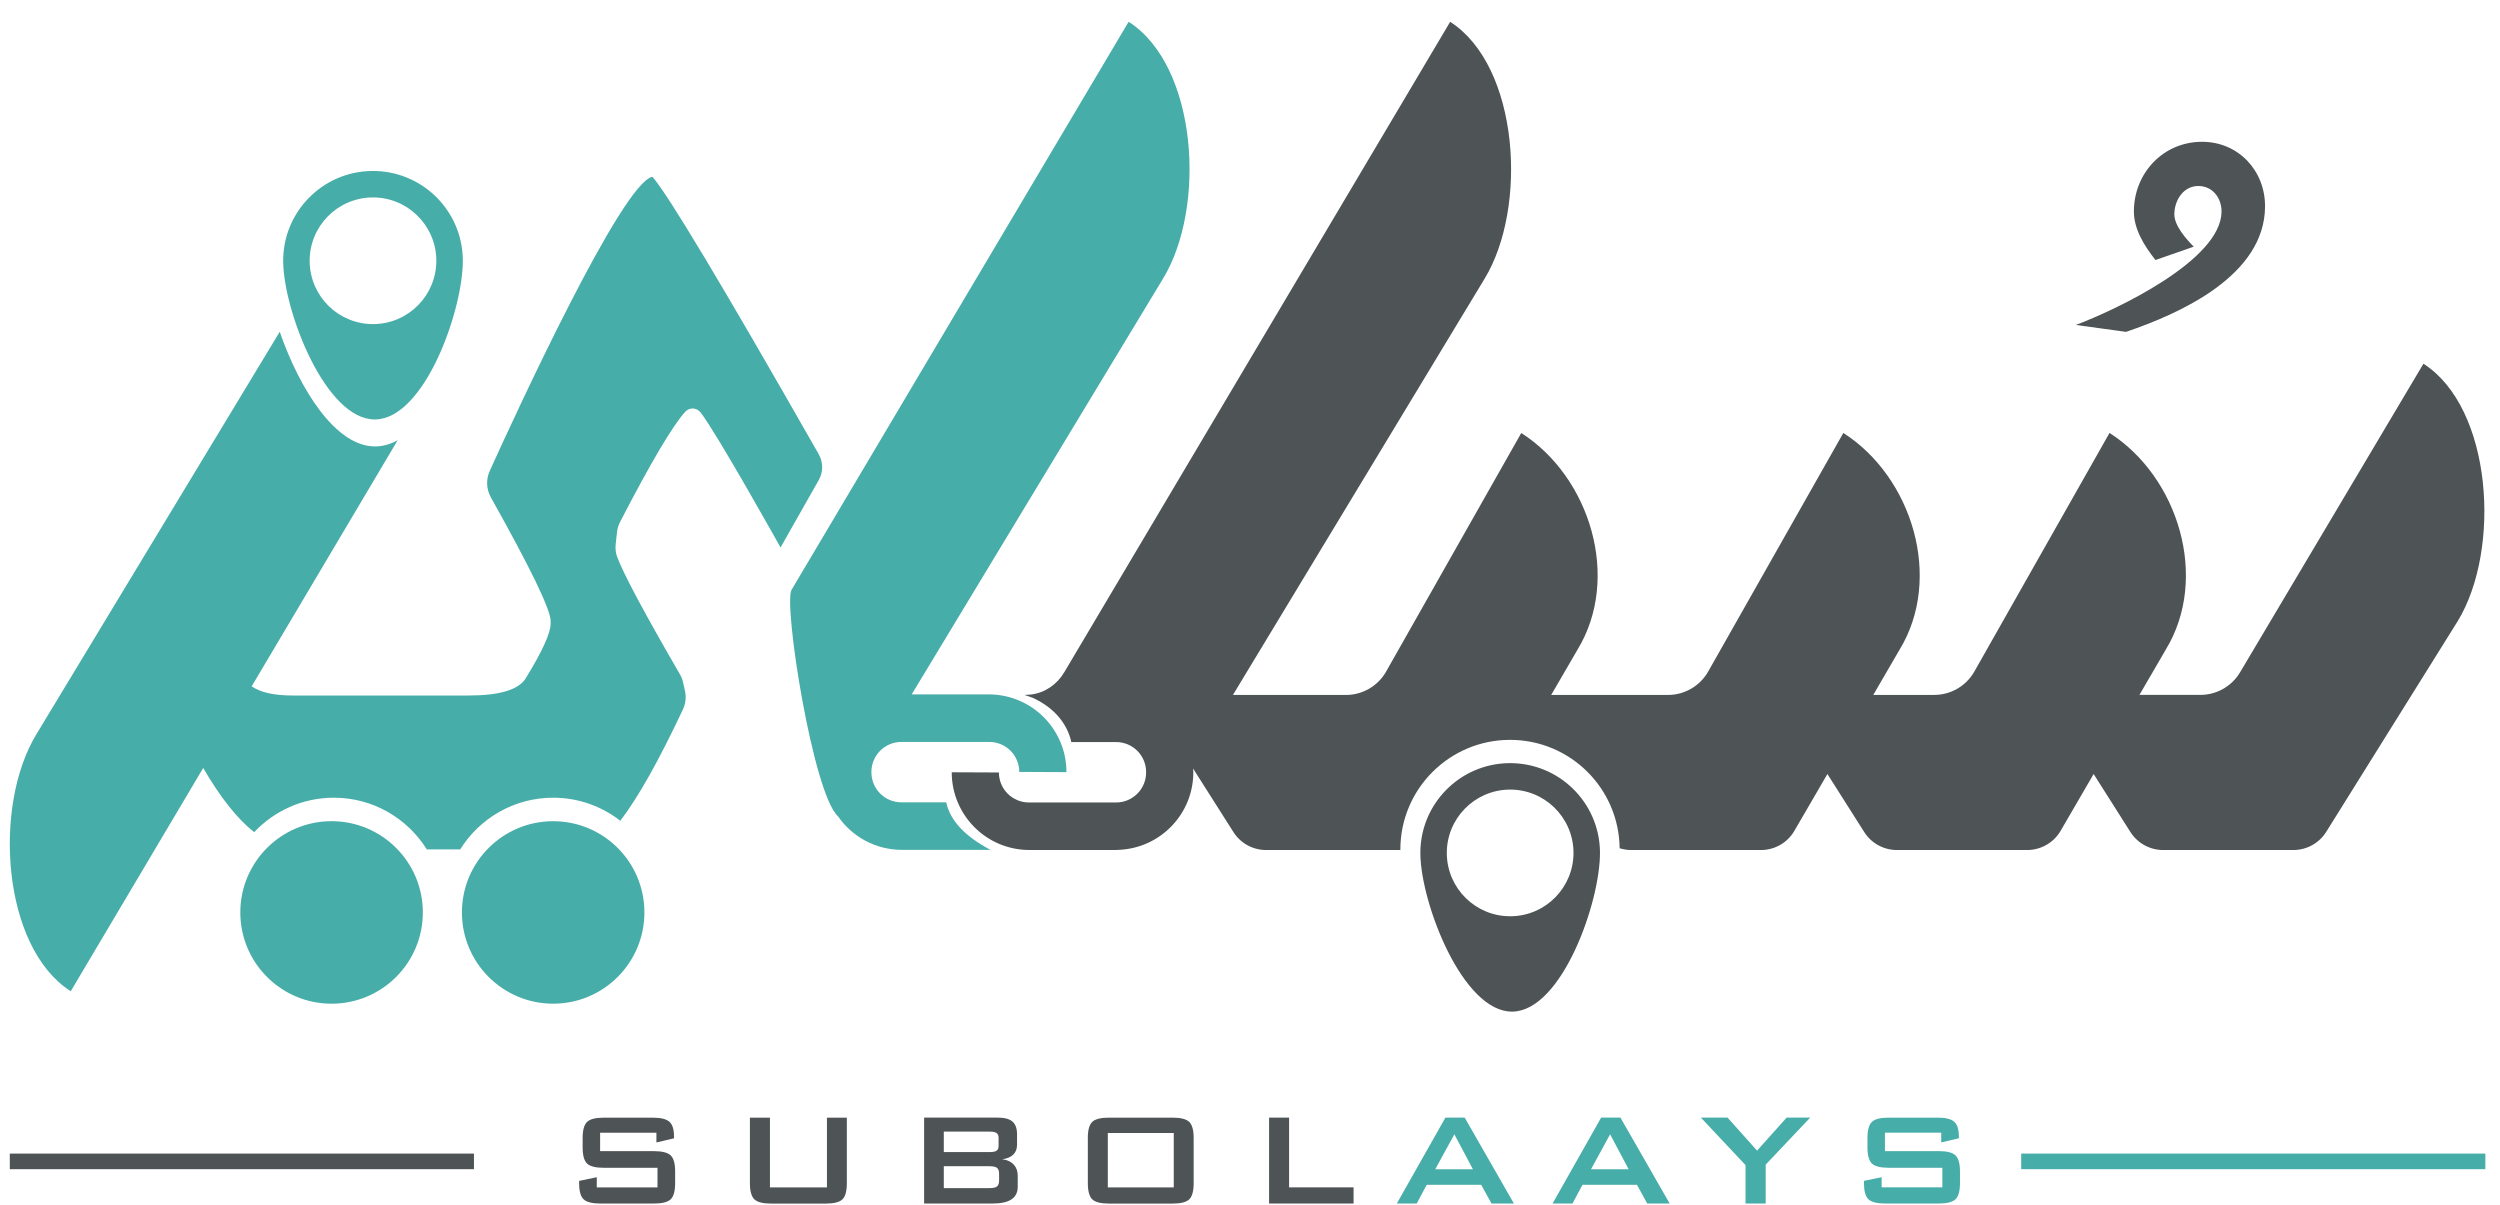
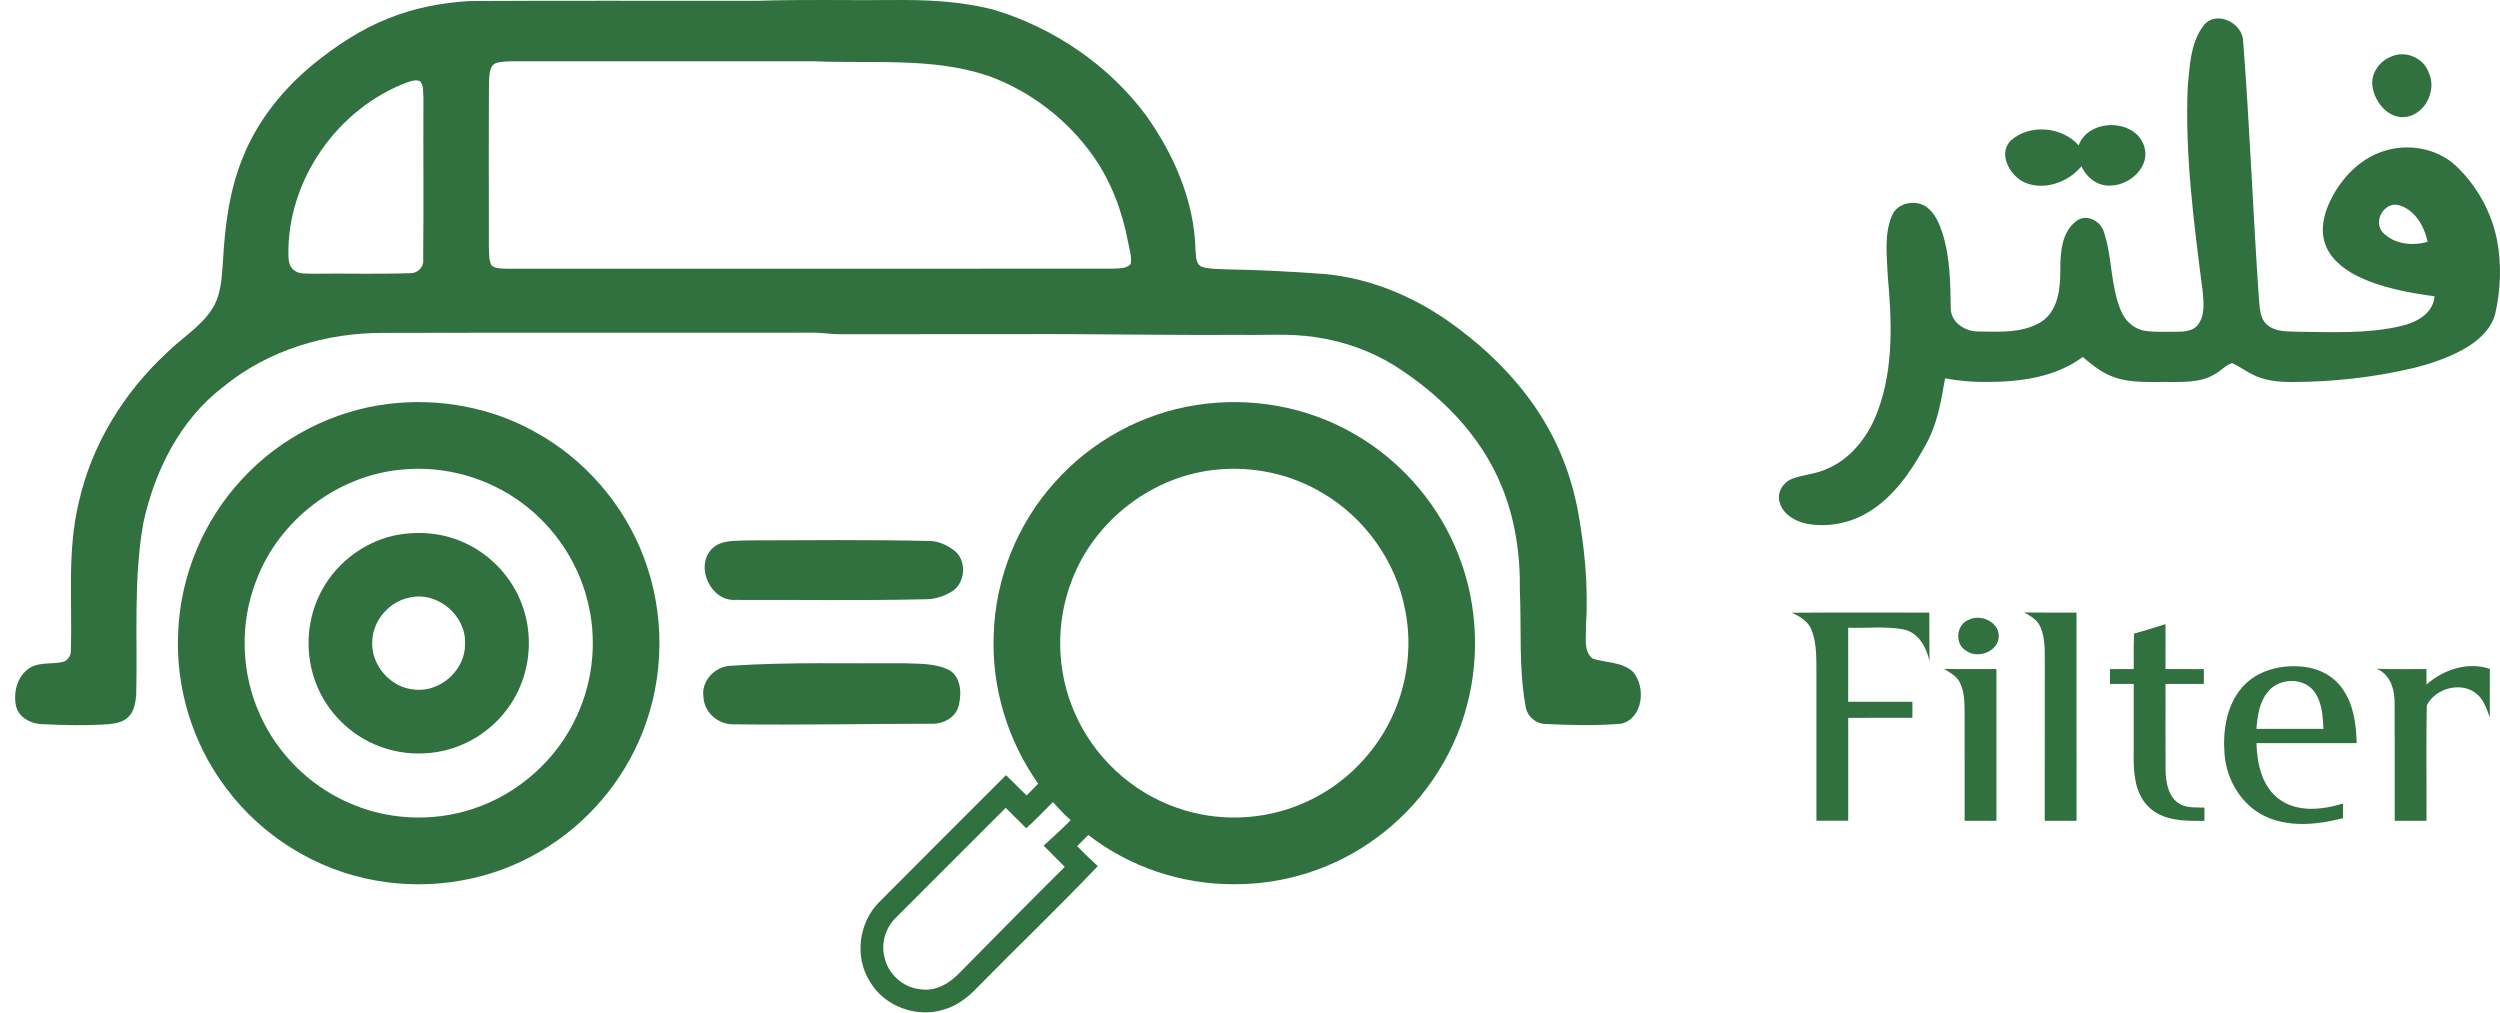
- <svg xmlns="http://www.w3.org/2000/svg" width="110" height="53" viewBox="0 0 110 53" fill="none">
-   <path d="M93.544 14.602L91.335 14.298C93.085 13.644 97.74 11.451 97.748 9.308C97.75 8.715 97.356 8.185 96.73 8.184C96.071 8.182 95.673 8.807 95.671 9.433C95.67 9.928 96.196 10.523 96.524 10.854L94.84 11.441C94.347 10.813 93.888 10.086 93.891 9.295C93.897 7.613 95.186 6.233 96.901 6.239C98.484 6.244 99.667 7.501 99.662 9.084C99.651 12.116 95.953 13.786 93.544 14.602Z" fill="#4E5356" />
-   <path d="M14.589 44.163C16.807 44.163 18.605 42.365 18.605 40.148C18.605 37.93 16.807 36.132 14.589 36.132C12.371 36.132 10.574 37.93 10.574 40.148C10.574 42.365 12.371 44.163 14.589 44.163Z" fill="#47ada9" />
-   <path d="M66.391 33.578C64.209 33.609 62.465 35.403 62.496 37.585C62.527 39.767 64.364 44.542 66.546 44.511C68.728 44.48 70.429 39.655 70.399 37.473C70.367 35.291 68.573 33.547 66.391 33.578ZM66.486 40.315C64.948 40.337 63.683 39.107 63.66 37.568C63.638 36.029 64.869 34.765 66.408 34.742C67.946 34.721 69.211 35.951 69.234 37.489C69.255 39.028 68.025 40.294 66.486 40.315Z" fill="#4E5356" />
-   <path d="M24.339 44.162C26.556 44.162 28.354 42.364 28.354 40.148C28.354 37.931 26.556 36.133 24.339 36.133C22.122 36.133 20.325 37.931 20.325 40.148C20.325 42.364 22.122 44.162 24.339 44.162Z" fill="#47ada9" />
-   <path d="M49.66 0.958L34.828 25.953C34.463 26.573 35.766 34.906 36.871 35.917V35.916C37.488 36.809 38.517 37.394 39.685 37.394H43.581C42.51 36.826 41.814 36.142 41.634 35.303H39.661C38.933 35.303 38.342 34.712 38.342 33.983V33.964C38.342 33.236 38.933 32.645 39.661 32.645H43.529C44.257 32.645 44.848 33.235 44.848 33.964L46.924 33.974C46.924 32.084 45.393 30.553 43.504 30.553H40.114L51.167 12.27C53.09 9.123 52.691 2.896 49.66 0.958Z" fill="#47ada9" />
-   <path d="M106.631 16.004L98.568 29.573C98.203 30.193 97.537 30.575 96.818 30.575H94.136L95.29 28.59C97.214 25.442 95.851 20.987 92.819 19.049L86.856 29.575C86.492 30.194 85.826 30.576 85.106 30.576H82.424L83.578 28.591C85.501 25.444 84.139 20.988 81.107 19.05L75.144 29.576C74.779 30.195 74.113 30.577 73.394 30.577H68.253L69.406 28.592C71.33 25.445 69.968 20.989 66.936 19.052L60.973 29.577C60.608 30.197 59.942 30.578 59.223 30.578H54.249L65.315 12.275C67.238 9.127 66.839 2.899 63.807 0.961L46.828 29.578C46.511 30.117 45.969 30.49 45.358 30.559C45.288 30.567 45.122 30.579 45.077 30.579C45.077 30.579 45.368 30.67 45.459 30.713C46.424 31.159 46.973 31.884 47.138 32.651H49.11C49.838 32.651 50.429 33.241 50.429 33.97V33.989C50.429 34.717 49.838 35.309 49.11 35.309H45.271C44.543 35.309 43.952 34.719 43.952 33.989L41.876 33.98C41.876 35.869 43.407 37.4 45.296 37.4H49.085C49.112 37.4 49.139 37.397 49.166 37.397L49.164 37.4C49.18 37.4 49.197 37.394 49.214 37.394C51.043 37.326 52.506 35.826 52.506 33.981C52.506 33.925 52.5 33.871 52.497 33.816L54.27 36.61C54.582 37.103 55.125 37.401 55.709 37.401H61.617C61.617 37.394 61.616 37.387 61.616 37.38C61.616 34.715 63.777 32.554 66.442 32.554C69.088 32.554 71.235 34.684 71.264 37.323C71.422 37.37 71.584 37.401 71.752 37.401H77.481C78.075 37.401 78.627 37.093 78.936 36.585L80.406 34.057L82.026 36.61C82.338 37.103 82.882 37.401 83.466 37.401H89.195C89.788 37.401 90.34 37.093 90.65 36.585L92.12 34.057L93.739 36.61C94.052 37.103 94.595 37.401 95.179 37.401H100.909C101.502 37.401 102.054 37.093 102.364 36.585L108.143 27.324C110.061 24.171 109.663 17.942 106.631 16.004Z" fill="#4E5356" />
-   <path d="M16.355 7.523C14.173 7.554 12.429 9.347 12.46 11.53C12.491 13.712 14.328 18.487 16.51 18.456C18.693 18.425 20.393 13.6 20.364 11.418C20.333 9.235 18.538 7.492 16.355 7.523ZM16.451 14.26C14.912 14.282 13.648 13.052 13.625 11.513C13.603 9.974 14.833 8.71 16.372 8.687C17.911 8.666 19.175 9.896 19.198 11.434C19.219 12.973 17.989 14.238 16.451 14.26Z" fill="#47ada9" />
-   <path d="M35.913 19.79C31.762 12.511 29.36 8.506 28.705 7.778C27.367 8.051 22.719 18.137 21.548 20.721C21.378 21.097 21.399 21.53 21.601 21.89C23.352 25.015 24.228 26.827 24.228 27.325V27.435C24.228 27.853 23.863 28.654 23.136 29.838C22.826 30.347 21.989 30.602 20.625 30.602H12.871C12.054 30.602 11.458 30.465 11.073 30.199L17.497 19.371C17.185 19.541 16.861 19.638 16.528 19.643C14.759 19.668 13.179 17.102 12.308 14.599L1.605 32.301C-0.319 35.449 0.08 41.677 3.112 43.615L8.941 33.791C9.688 35.078 10.435 36.024 11.183 36.616C12.062 35.684 13.306 35.099 14.689 35.099C16.416 35.099 17.927 36.009 18.779 37.373H20.249C21.101 36.009 22.613 35.099 24.34 35.099C25.454 35.099 26.477 35.48 27.293 36.114C28.074 35.096 28.993 33.462 30.051 31.21C30.168 30.96 30.2 30.674 30.14 30.405L30.053 30.015C30.027 29.897 29.981 29.781 29.92 29.676C28.355 26.976 27.434 25.253 27.156 24.507C27.087 24.322 27.069 24.124 27.092 23.928L27.149 23.411C27.167 23.255 27.214 23.099 27.286 22.96C28.634 20.355 29.589 18.741 30.149 18.118C30.334 17.913 30.66 17.931 30.828 18.149C31.568 19.113 34.344 24.089 34.344 24.089L36.027 21.119C36.226 20.768 36.225 20.337 36.025 19.988L35.913 19.79Z" fill="#47ada9" />
-   <path d="M28.88 49.839H26.405V50.65H28.762C29.132 50.65 29.382 50.713 29.512 50.84C29.642 50.966 29.706 51.201 29.706 51.544V52.062C29.706 52.406 29.641 52.641 29.512 52.767C29.382 52.893 29.132 52.956 28.762 52.956H26.426C26.057 52.956 25.807 52.893 25.677 52.767C25.547 52.641 25.482 52.406 25.482 52.062V51.959L26.258 51.798V52.245H28.93V51.383H26.573C26.206 51.383 25.957 51.32 25.829 51.194C25.701 51.067 25.636 50.833 25.636 50.489V50.071C25.636 49.728 25.701 49.493 25.829 49.367C25.958 49.24 26.206 49.177 26.573 49.177H28.72C29.075 49.177 29.32 49.238 29.455 49.359C29.59 49.481 29.657 49.697 29.657 50.007V50.085L28.882 50.268V49.839H28.88Z" fill="#4E5356" />
-   <path d="M33.877 49.176V52.245H36.385V49.176H37.261V52.063C37.261 52.408 37.196 52.644 37.068 52.77C36.939 52.895 36.691 52.958 36.324 52.958H33.934C33.569 52.958 33.322 52.895 33.192 52.77C33.062 52.644 32.996 52.408 32.996 52.063V49.176H33.877Z" fill="#4E5356" />
-   <path d="M40.661 52.957V49.175H43.903C44.2 49.175 44.416 49.233 44.55 49.35C44.683 49.467 44.75 49.653 44.75 49.908V50.369C44.75 50.55 44.694 50.696 44.582 50.804C44.47 50.913 44.309 50.98 44.099 51.007C44.317 51.035 44.484 51.113 44.602 51.239C44.72 51.365 44.78 51.53 44.78 51.733V52.215C44.78 52.465 44.688 52.651 44.504 52.773C44.321 52.895 44.042 52.955 43.666 52.955H40.661V52.957ZM43.534 49.791H41.527V50.692H43.534C43.687 50.692 43.792 50.672 43.85 50.631C43.908 50.591 43.938 50.52 43.938 50.42V50.063C43.938 49.965 43.908 49.896 43.85 49.854C43.792 49.811 43.687 49.791 43.534 49.791ZM43.534 51.314H41.527V52.277H43.534C43.701 52.277 43.813 52.252 43.871 52.202C43.93 52.152 43.96 52.064 43.96 51.938V51.651C43.96 51.525 43.93 51.437 43.871 51.388C43.813 51.339 43.701 51.314 43.534 51.314Z" fill="#4E5356" />
-   <path d="M47.864 50.07C47.864 49.727 47.929 49.492 48.057 49.365C48.186 49.239 48.434 49.176 48.801 49.176H51.584C51.951 49.176 52.2 49.239 52.328 49.365C52.456 49.492 52.521 49.727 52.521 50.07V52.063C52.521 52.408 52.456 52.644 52.328 52.77C52.199 52.895 51.951 52.958 51.584 52.958H48.802C48.435 52.958 48.186 52.895 48.059 52.77C47.93 52.644 47.865 52.408 47.865 52.063V50.07H47.864ZM48.744 52.245H51.645V49.852H48.744V52.245Z" fill="#4E5356" />
-   <path d="M55.84 52.957V49.175H56.72V52.244H59.557V52.955H55.84V52.957Z" fill="#4E5356" />
-   <path d="M61.459 52.957L63.598 49.175H64.446L66.614 52.957H65.627L65.173 52.131H62.776L62.336 52.957H61.459ZM63.151 51.448H64.808L63.992 49.909L63.151 51.448Z" fill="#47ada9" />
-   <path d="M68.312 52.957L70.451 49.175H71.299L73.467 52.957H72.48L72.026 52.131H69.629L69.189 52.957H68.312ZM70.004 51.448H71.661L70.845 49.909L70.004 51.448Z" fill="#47ada9" />
-   <path d="M76.803 52.957V51.264L74.839 49.175H76.012L77.311 50.628L78.612 49.175H79.648L77.691 51.243V52.957H76.803Z" fill="#47ada9" />
-   <path d="M85.413 49.837H82.937V50.649H85.295C85.664 50.649 85.914 50.712 86.044 50.839C86.174 50.965 86.239 51.2 86.239 51.543V52.062C86.239 52.405 86.173 52.64 86.044 52.766C85.914 52.892 85.664 52.955 85.295 52.955H82.959C82.589 52.955 82.339 52.892 82.209 52.766C82.079 52.64 82.015 52.405 82.015 52.062V51.958L82.791 51.797V52.244H85.463V51.382H83.105C82.738 51.382 82.489 51.319 82.362 51.193C82.233 51.066 82.168 50.831 82.168 50.488V50.07C82.168 49.727 82.233 49.492 82.362 49.365C82.49 49.239 82.738 49.176 83.105 49.176H85.252C85.607 49.176 85.853 49.237 85.987 49.358C86.122 49.48 86.19 49.696 86.19 50.006V50.084L85.414 50.267V49.837H85.413Z" fill="#47ada9" />
-   <path d="M20.854 50.758H0.431V51.444H20.854V50.758Z" fill="#4E5356" />
-   <path d="M109.356 50.758H88.933V51.444H109.356V50.758Z" fill="#47ada9" />
+ <svg xmlns="http://www.w3.org/2000/svg" width="121" height="49" viewBox="0 0 121 49" fill="none">
+   <path d="M106.68 1.204C107.289 0.482 108.553 1.125 108.568 1.991C108.894 6.174 109.044 10.366 109.338 14.55C109.379 14.953 109.39 15.42 109.718 15.71C110.152 16.094 110.771 16.034 111.31 16.058C112.941 16.072 114.602 16.158 116.203 15.781C116.934 15.614 117.772 15.186 117.83 14.34C116.526 14.16 115.201 13.926 114.019 13.322C113.359 12.977 112.723 12.456 112.508 11.715C112.294 10.982 112.521 10.207 112.867 9.554C113.381 8.578 114.207 7.722 115.264 7.35C116.477 6.91 117.949 7.15 118.893 8.051C119.896 9.012 120.599 10.284 120.861 11.65C121.08 12.81 121.032 14.015 120.774 15.164C120.601 15.885 120.025 16.422 119.415 16.798C118.632 17.271 117.757 17.571 116.873 17.797C114.92 18.265 112.911 18.489 110.904 18.489C110.245 18.49 109.56 18.418 108.972 18.099C108.651 17.939 108.363 17.718 108.037 17.572C107.725 17.668 107.501 17.941 107.22 18.096C106.488 18.554 105.59 18.482 104.766 18.487C103.843 18.489 102.871 18.542 102.016 18.128C101.567 17.916 101.183 17.594 100.804 17.277C99.49 18.256 97.799 18.483 96.204 18.487C95.512 18.497 94.82 18.44 94.141 18.31C93.95 19.434 93.755 20.591 93.173 21.587C92.491 22.832 91.646 24.063 90.405 24.803C89.54 25.322 88.488 25.526 87.494 25.359C86.918 25.25 86.304 24.915 86.135 24.316C85.988 23.846 86.297 23.347 86.735 23.174C87.281 22.965 87.883 22.95 88.415 22.697C89.633 22.188 90.47 21.054 90.903 19.839C91.665 17.755 91.559 15.489 91.365 13.316C91.326 12.367 91.19 11.362 91.561 10.46C91.819 9.786 92.766 9.622 93.301 10.061C93.674 10.367 93.864 10.83 94.013 11.277C94.39 12.464 94.397 13.722 94.418 14.956C94.44 15.642 95.161 16.064 95.791 16.045C96.815 16.056 97.948 16.132 98.845 15.546C99.63 14.985 99.722 13.934 99.72 13.048C99.718 12.217 99.783 11.225 100.51 10.686C100.991 10.332 101.669 10.693 101.825 11.221C102.241 12.46 102.141 13.824 102.653 15.037C102.846 15.526 103.282 15.925 103.809 16.011C104.309 16.087 104.817 16.052 105.32 16.057C105.689 16.053 106.128 16.045 106.377 15.723C106.728 15.267 106.66 14.65 106.61 14.113C106.189 10.823 105.745 7.509 105.887 4.186C105.986 3.17 106.019 2.037 106.68 1.204ZM115.296 11.217C115.841 11.82 116.748 11.919 117.496 11.704C117.334 10.935 116.874 10.126 116.064 9.919C115.389 9.786 114.874 10.69 115.296 11.217Z" fill="#31703F" />
+   <path d="M115.707 2.752C116.402 2.414 117.298 2.79 117.551 3.515C117.968 4.396 117.341 5.604 116.347 5.671C115.545 5.701 114.942 4.926 114.828 4.194C114.734 3.579 115.145 2.976 115.707 2.752Z" fill="#31703F" />
+   <path d="M100.608 7.035C101.084 5.725 103.326 5.726 103.771 7.058C104.106 8.036 103.12 8.949 102.19 8.979C101.556 9.042 100.989 8.607 100.744 8.044C100.088 8.85 98.835 9.279 97.878 8.775C97.238 8.41 96.715 7.431 97.314 6.809C98.227 5.985 99.796 6.121 100.608 7.035Z" fill="#31703F" />
+   <path d="M86.712 29.657C88.934 29.637 91.158 29.653 93.38 29.649C93.384 30.43 93.376 31.212 93.387 31.995C93.237 31.321 92.85 30.602 92.112 30.46C91.237 30.301 90.338 30.413 89.453 30.383C89.454 31.577 89.454 32.771 89.453 33.965C90.489 33.969 91.524 33.965 92.56 33.968C92.559 34.225 92.559 34.482 92.56 34.741C91.524 34.744 90.489 34.74 89.454 34.744C89.456 36.403 89.453 38.065 89.454 39.725C88.941 39.727 88.427 39.727 87.915 39.725C87.915 37.41 87.913 35.092 87.915 32.775C87.901 32.021 87.961 31.235 87.691 30.516C87.533 30.08 87.117 29.827 86.712 29.657Z" fill="#31703F" />
+   <path d="M97.971 29.641C98.815 29.656 99.659 29.644 100.503 29.649C100.505 33.008 100.503 36.367 100.505 39.726C99.992 39.727 99.478 39.727 98.965 39.726C98.968 37.274 98.965 34.823 98.968 32.372C98.951 31.693 99.032 30.975 98.752 30.337C98.608 29.998 98.275 29.812 97.971 29.641Z" fill="#31703F" />
+   <path d="M95.289 29.996C95.852 29.716 96.694 30.066 96.74 30.736C96.782 31.51 95.748 31.922 95.162 31.499C94.593 31.173 94.676 30.225 95.289 29.996Z" fill="#31703F" />
+   <path d="M103.291 30.665C103.801 30.527 104.304 30.363 104.81 30.209C104.81 30.933 104.809 31.657 104.812 32.383C105.428 32.383 106.046 32.383 106.666 32.385C106.665 32.623 106.663 32.862 106.665 33.102C106.046 33.102 105.428 33.102 104.812 33.102C104.813 34.498 104.803 35.893 104.814 37.289C104.829 37.84 104.923 38.472 105.386 38.835C105.755 39.127 106.252 39.07 106.695 39.087C106.693 39.3 106.693 39.514 106.695 39.729C105.758 39.739 104.677 39.749 103.97 39.03C103.234 38.285 103.262 37.161 103.272 36.189C103.273 35.159 103.274 34.13 103.272 33.102C102.888 33.102 102.504 33.102 102.123 33.102C102.12 32.862 102.121 32.623 102.121 32.385C102.504 32.383 102.888 32.383 103.273 32.383C103.274 31.81 103.261 31.237 103.291 30.665Z" fill="#31703F" />
+   <path d="M22.723 0.051C27.381 0.022 32.039 0.047 36.695 0.038C38.829 -0.031 40.964 0.019 43.098 0.004C44.794 -0.02 46.512 0.049 48.158 0.489C51.039 1.373 53.657 3.155 55.464 5.576C56.819 7.48 57.806 9.732 57.861 12.097C57.898 12.385 57.853 12.799 58.192 12.921C58.55 13.026 58.93 13.014 59.301 13.036C60.928 13.06 62.552 13.146 64.175 13.267C66.291 13.477 68.313 14.306 70.053 15.514C72.14 16.973 73.987 18.849 75.154 21.133C75.713 22.218 76.101 23.383 76.344 24.577C76.698 26.47 76.886 28.4 76.758 30.327C76.788 30.839 76.618 31.517 77.084 31.876C77.73 32.085 78.506 32.025 79.039 32.52C79.675 33.256 79.526 34.763 78.475 35.026C77.251 35.135 76.019 35.096 74.793 35.042C74.316 35.03 73.902 34.657 73.839 34.183C73.5 32.328 73.644 30.433 73.561 28.56C73.586 26.835 73.331 25.087 72.66 23.488C71.658 21.059 69.733 19.122 67.543 17.725C66.37 16.988 65.035 16.514 63.664 16.318C62.444 16.128 61.207 16.234 59.979 16.206C56.392 16.232 52.807 16.153 49.22 16.172C46.361 16.174 43.5 16.17 40.639 16.175C40.185 16.177 39.734 16.092 39.278 16.102C32.382 16.114 25.484 16.092 18.587 16.113C15.802 16.093 12.977 16.94 10.808 18.721C8.718 20.309 7.488 22.784 6.938 25.306C6.451 28.045 6.661 30.842 6.594 33.61C6.56 33.995 6.506 34.424 6.208 34.704C5.961 34.952 5.599 35.019 5.264 35.05C4.165 35.128 3.063 35.103 1.964 35.045C1.449 35.008 0.89 34.702 0.774 34.164C0.639 33.514 0.831 32.729 1.411 32.347C1.886 32.029 2.491 32.161 3.022 32.04C3.255 31.998 3.415 31.766 3.43 31.54C3.505 29.137 3.242 26.693 3.81 24.329C4.425 21.547 5.978 19.018 8.059 17.089C8.762 16.382 9.658 15.859 10.223 15.022C10.708 14.326 10.731 13.447 10.793 12.633C10.886 10.912 11.107 9.167 11.775 7.565C12.479 5.833 13.682 4.337 15.115 3.148C16.238 2.23 17.462 1.412 18.82 0.881C20.061 0.384 21.39 0.127 22.723 0.051ZM24.081 3.031C23.668 3.115 23.69 3.627 23.667 3.957C23.649 6.625 23.661 9.294 23.661 11.963C23.687 12.261 23.642 12.592 23.799 12.86C24.025 13.021 24.319 12.993 24.582 13.008C34.34 13.003 44.096 13.011 53.855 13.004C54.149 12.98 54.5 13.019 54.724 12.784C54.794 12.412 54.654 12.044 54.591 11.681C54.315 10.219 53.78 8.792 52.922 7.569C51.676 5.798 49.872 4.406 47.834 3.671C45.123 2.761 42.226 3.088 39.42 2.966C34.563 2.964 29.708 2.967 24.851 2.964C24.594 2.968 24.332 2.975 24.081 3.031ZM19.72 3.983C16.336 5.238 13.88 8.744 13.96 12.371C13.966 12.614 14 12.893 14.205 13.055C14.464 13.298 14.849 13.227 15.175 13.248C16.719 13.226 18.264 13.278 19.805 13.222C20.218 13.252 20.537 12.918 20.482 12.509C20.509 9.919 20.483 7.327 20.494 4.736C20.471 4.471 20.517 4.164 20.346 3.941C20.142 3.832 19.921 3.919 19.72 3.983Z" fill="#31703F" />
+   <path d="M18.805 19.549C21.216 19.253 23.725 19.703 25.855 20.883C28.277 22.198 30.198 24.405 31.165 26.985C32.195 29.696 32.166 32.794 31.083 35.484C30.137 37.86 28.381 39.902 26.174 41.194C23.799 42.613 20.905 43.106 18.188 42.616C15.312 42.116 12.663 40.467 10.928 38.121C9.319 35.989 8.492 33.285 8.624 30.617C8.724 27.877 9.847 25.194 11.716 23.191C13.553 21.193 16.109 19.875 18.805 19.549ZM19.412 22.732C16.321 23.021 13.508 25.172 12.411 28.075C11.584 30.175 11.658 32.61 12.611 34.656C13.444 36.475 14.946 37.983 16.772 38.806C18.671 39.69 20.907 39.808 22.893 39.148C25.099 38.425 26.975 36.75 27.927 34.632C28.74 32.878 28.913 30.84 28.41 28.973C27.936 27.161 26.831 25.526 25.337 24.397C23.664 23.123 21.503 22.514 19.412 22.732Z" fill="#31703F" />
+   <path d="M57.919 19.602C60.508 19.195 63.238 19.671 65.512 20.985C67.675 22.211 69.422 24.155 70.415 26.436C71.475 28.839 71.674 31.604 71.002 34.14C70.329 36.716 68.732 39.038 66.57 40.59C64.597 42.039 62.149 42.817 59.704 42.796C57.183 42.804 54.664 41.96 52.674 40.412C52.493 40.591 52.313 40.771 52.133 40.952C52.456 41.284 52.788 41.608 53.134 41.919C51.24 43.909 49.252 45.81 47.326 47.771C46.868 48.249 46.335 48.681 45.687 48.86C44.382 49.285 42.808 48.714 42.113 47.523C41.347 46.341 41.556 44.665 42.543 43.672C44.584 41.612 46.641 39.569 48.691 37.517C49.025 37.844 49.355 38.173 49.687 38.501C49.873 38.311 50.061 38.12 50.249 37.929C48.776 35.852 47.996 33.294 48.094 30.745C48.166 28.027 49.235 25.346 51.063 23.332C52.827 21.346 55.294 20.001 57.919 19.602ZM58.907 22.729C55.8 23.013 52.975 25.179 51.876 28.095C51.084 30.128 51.126 32.471 52.003 34.47C52.912 36.603 54.743 38.323 56.934 39.086C58.904 39.795 61.14 39.72 63.06 38.884C64.813 38.138 66.288 36.768 67.18 35.087C68.081 33.396 68.389 31.391 68.008 29.51C67.565 27.167 66.058 25.058 64.001 23.857C62.483 22.947 60.666 22.556 58.907 22.729ZM49.668 40.087C49.337 39.758 49.007 39.429 48.676 39.099C46.912 40.862 45.147 42.624 43.387 44.39C42.889 44.858 42.646 45.579 42.792 46.251C42.936 47.11 43.699 47.816 44.569 47.882C45.308 47.993 45.992 47.575 46.475 47.052C48.159 45.35 49.834 43.641 51.536 41.957C51.193 41.615 50.851 41.273 50.511 40.93C50.952 40.523 51.404 40.128 51.822 39.695C51.514 39.425 51.235 39.125 50.961 38.821C50.531 39.243 50.121 39.687 49.668 40.087Z" fill="#31703F" />
+   <path d="M19.062 25.923C20.237 25.674 21.503 25.784 22.587 26.32C23.805 26.903 24.786 27.972 25.257 29.239C25.739 30.517 25.707 31.98 25.17 33.236C24.688 34.385 23.779 35.345 22.667 35.901C21.351 36.577 19.747 36.65 18.366 36.123C16.972 35.603 15.821 34.462 15.293 33.071C14.765 31.713 14.822 30.139 15.448 28.826C16.129 27.375 17.499 26.274 19.062 25.923ZM19.864 28.914C18.863 29.09 18.053 30.005 18.017 31.023C17.94 32.198 18.918 33.309 20.094 33.379C21.342 33.501 22.535 32.405 22.509 31.151C22.566 29.798 21.19 28.628 19.864 28.914Z" fill="#31703F" />
+   <path d="M36.194 26.155C39.127 26.145 42.061 26.117 44.992 26.183C45.413 26.186 45.807 26.373 46.143 26.612C46.792 27.06 46.757 28.154 46.118 28.596C45.709 28.871 45.216 29.015 44.723 29.005C41.681 29.075 38.638 29.026 35.595 29.035C34.401 29.111 33.629 27.439 34.442 26.577C34.899 26.106 35.598 26.192 36.194 26.155Z" fill="#31703F" />
+   <path d="M35.411 32.22C38.194 32.037 40.987 32.123 43.774 32.103C44.487 32.134 45.245 32.093 45.903 32.414C46.512 32.729 46.554 33.542 46.406 34.131C46.288 34.703 45.681 35.038 45.131 35.029C41.914 35.031 38.698 35.098 35.481 35.056C34.751 35.065 34.078 34.476 34.048 33.735C33.923 32.941 34.636 32.228 35.411 32.22Z" fill="#31703F" />
+   <path d="M108.529 33.257C109.248 32.44 110.407 32.154 111.459 32.269C112.202 32.335 112.929 32.702 113.362 33.318C113.916 34.079 114.038 35.05 114.064 35.966C112.447 35.969 110.829 35.965 109.212 35.969C109.244 36.928 109.454 37.994 110.242 38.627C111.129 39.343 112.381 39.203 113.401 38.892C113.398 39.128 113.398 39.364 113.4 39.6C112.24 39.899 110.965 40.044 109.824 39.595C108.565 39.101 107.753 37.796 107.666 36.473C107.58 35.354 107.766 34.126 108.529 33.257ZM109.793 33.452C109.355 33.953 109.266 34.64 109.209 35.278C110.291 35.279 111.374 35.279 112.457 35.278C112.422 34.654 112.391 33.977 111.999 33.459C111.479 32.776 110.332 32.812 109.793 33.452Z" fill="#31703F" />
+   <path d="M117.442 33.128C118.27 32.406 119.43 32.014 120.508 32.372C120.504 33.156 120.504 33.941 120.507 34.725C120.356 34.326 120.229 33.886 119.89 33.6C119.16 32.956 117.875 33.297 117.456 34.141C117.421 36.001 117.453 37.864 117.442 39.727C116.929 39.727 116.417 39.727 115.905 39.727C115.901 37.866 115.912 36.005 115.899 34.144C115.922 33.45 115.735 32.67 115.039 32.369C115.838 32.398 116.64 32.378 117.441 32.384C117.441 32.632 117.439 32.879 117.442 33.128Z" fill="#31703F" />
+   <path d="M94.088 32.372C94.934 32.395 95.78 32.377 96.627 32.384C96.628 34.831 96.628 37.279 96.627 39.727C96.114 39.727 95.6 39.727 95.088 39.727C95.087 37.954 95.09 36.183 95.087 34.41C95.078 33.945 95.072 33.453 94.854 33.03C94.696 32.715 94.372 32.549 94.088 32.372Z" fill="#31703F" />
</svg>
